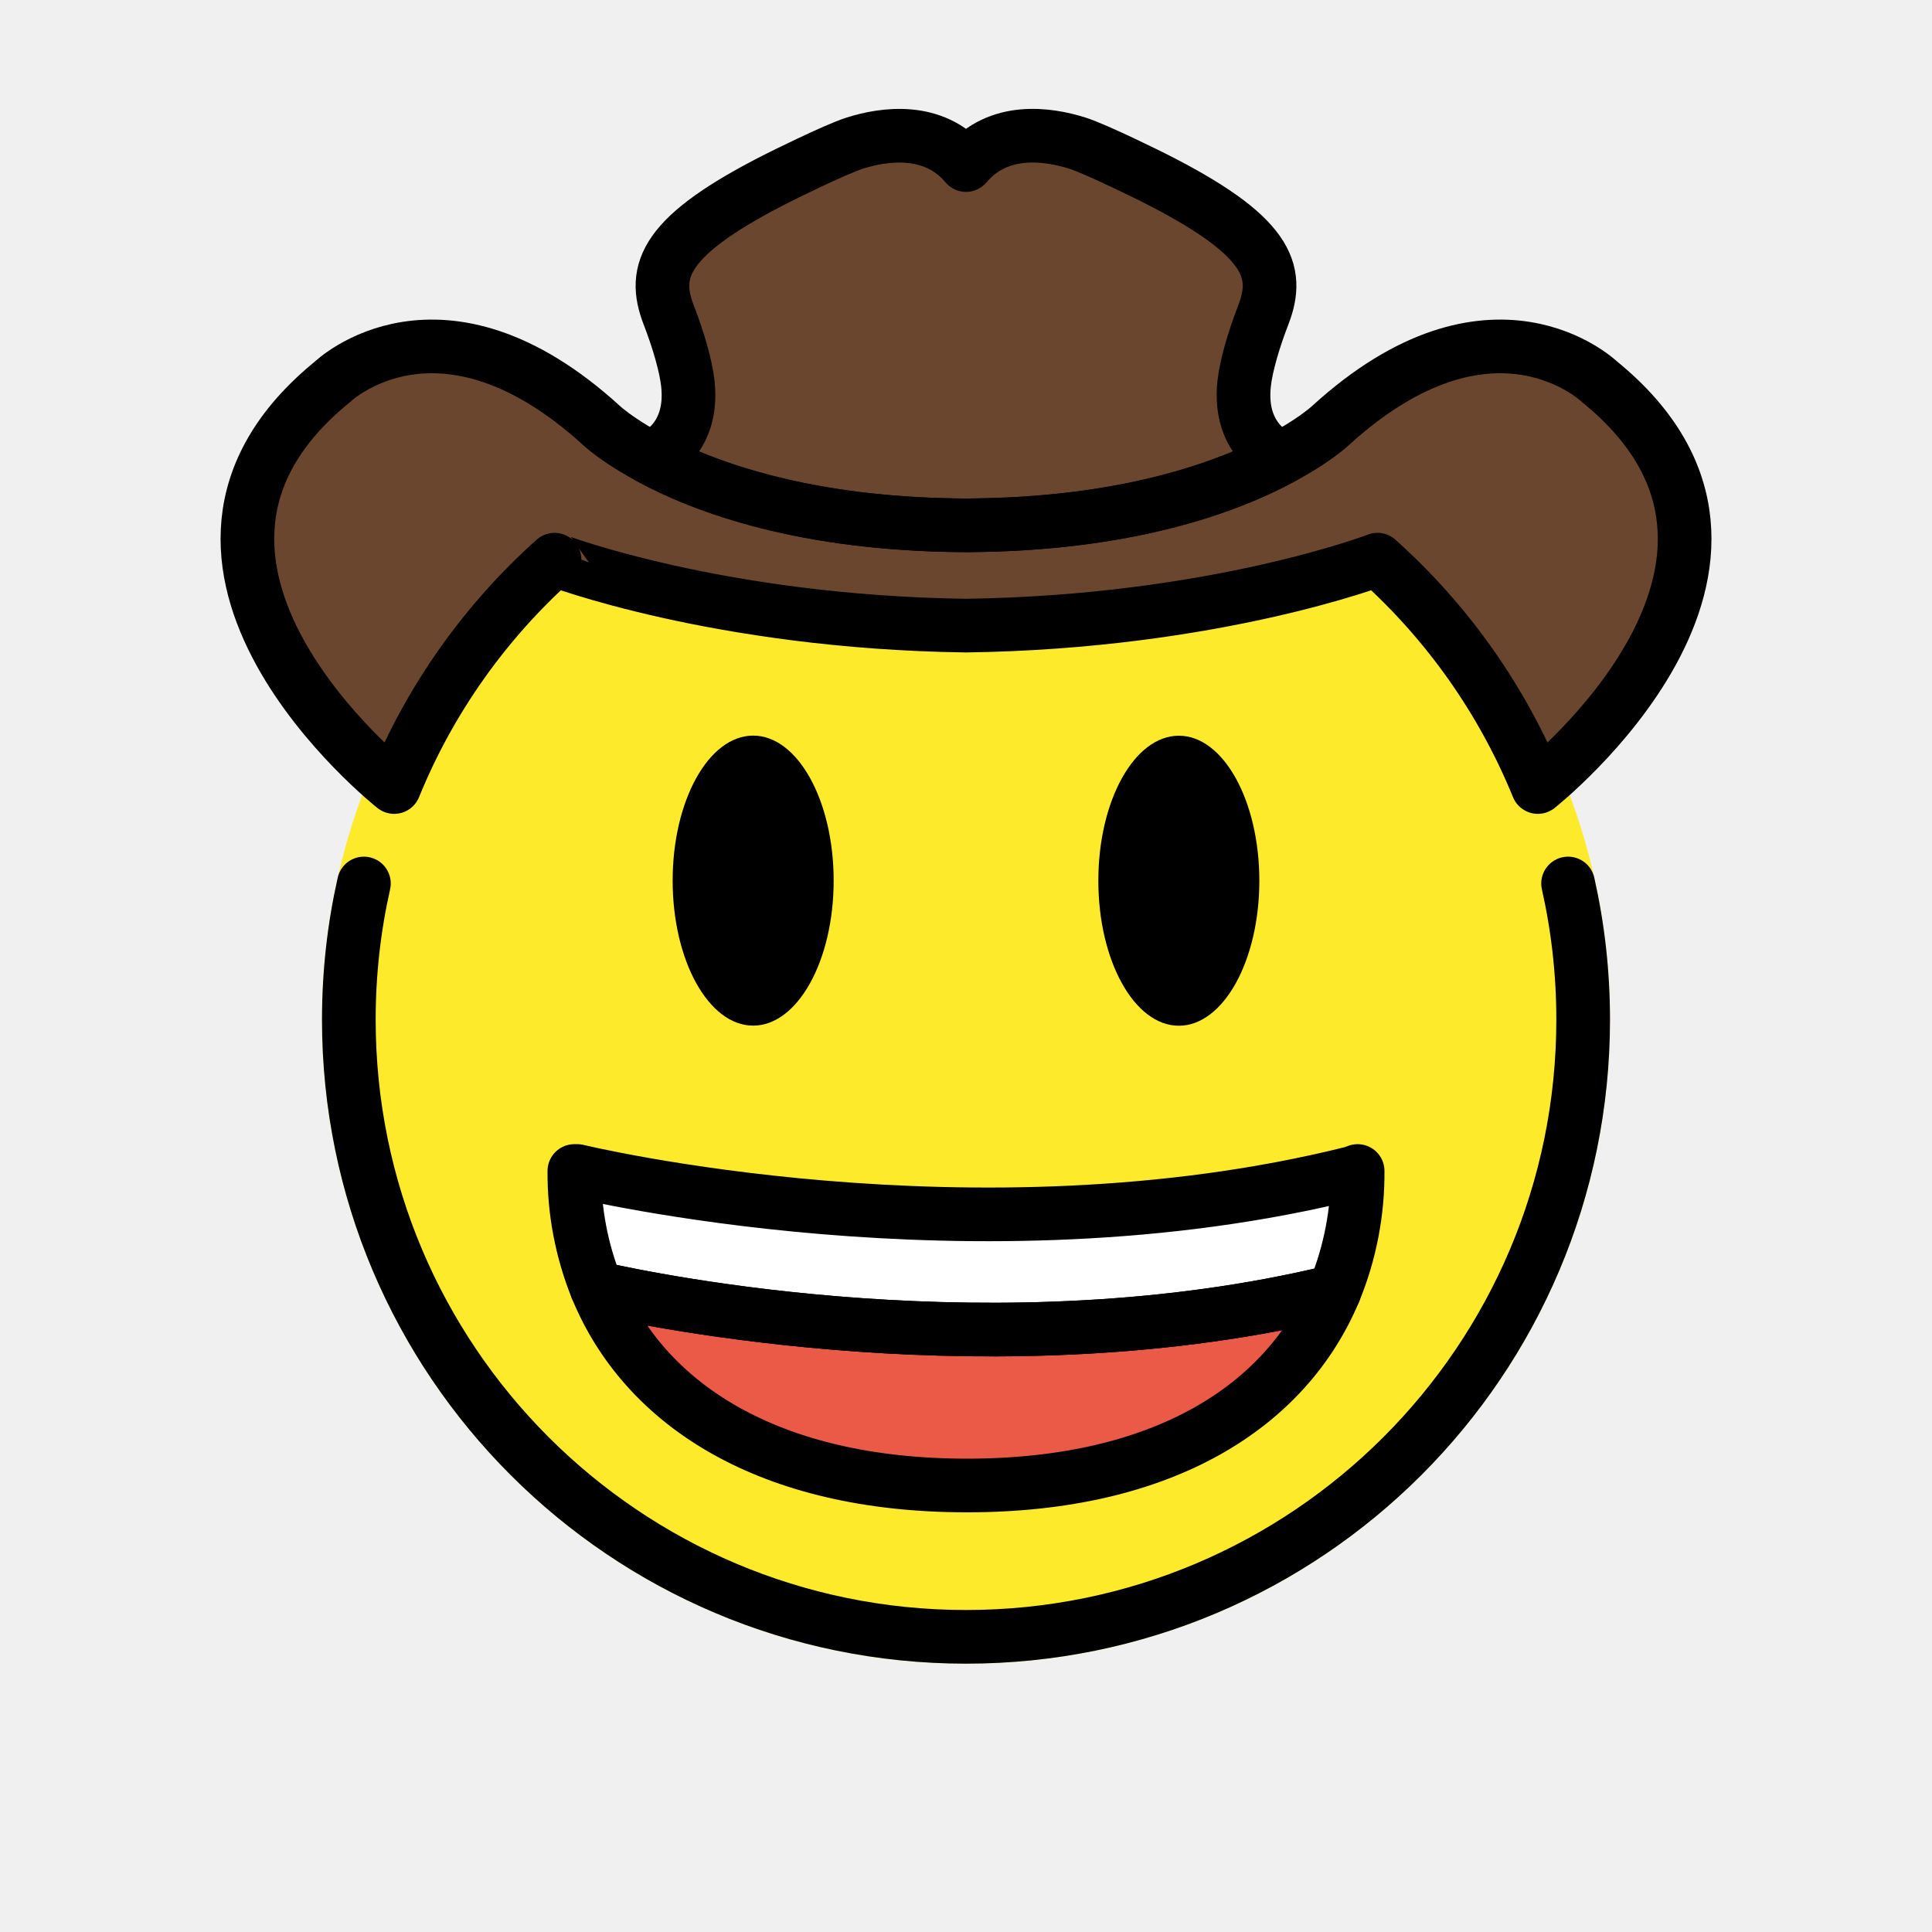
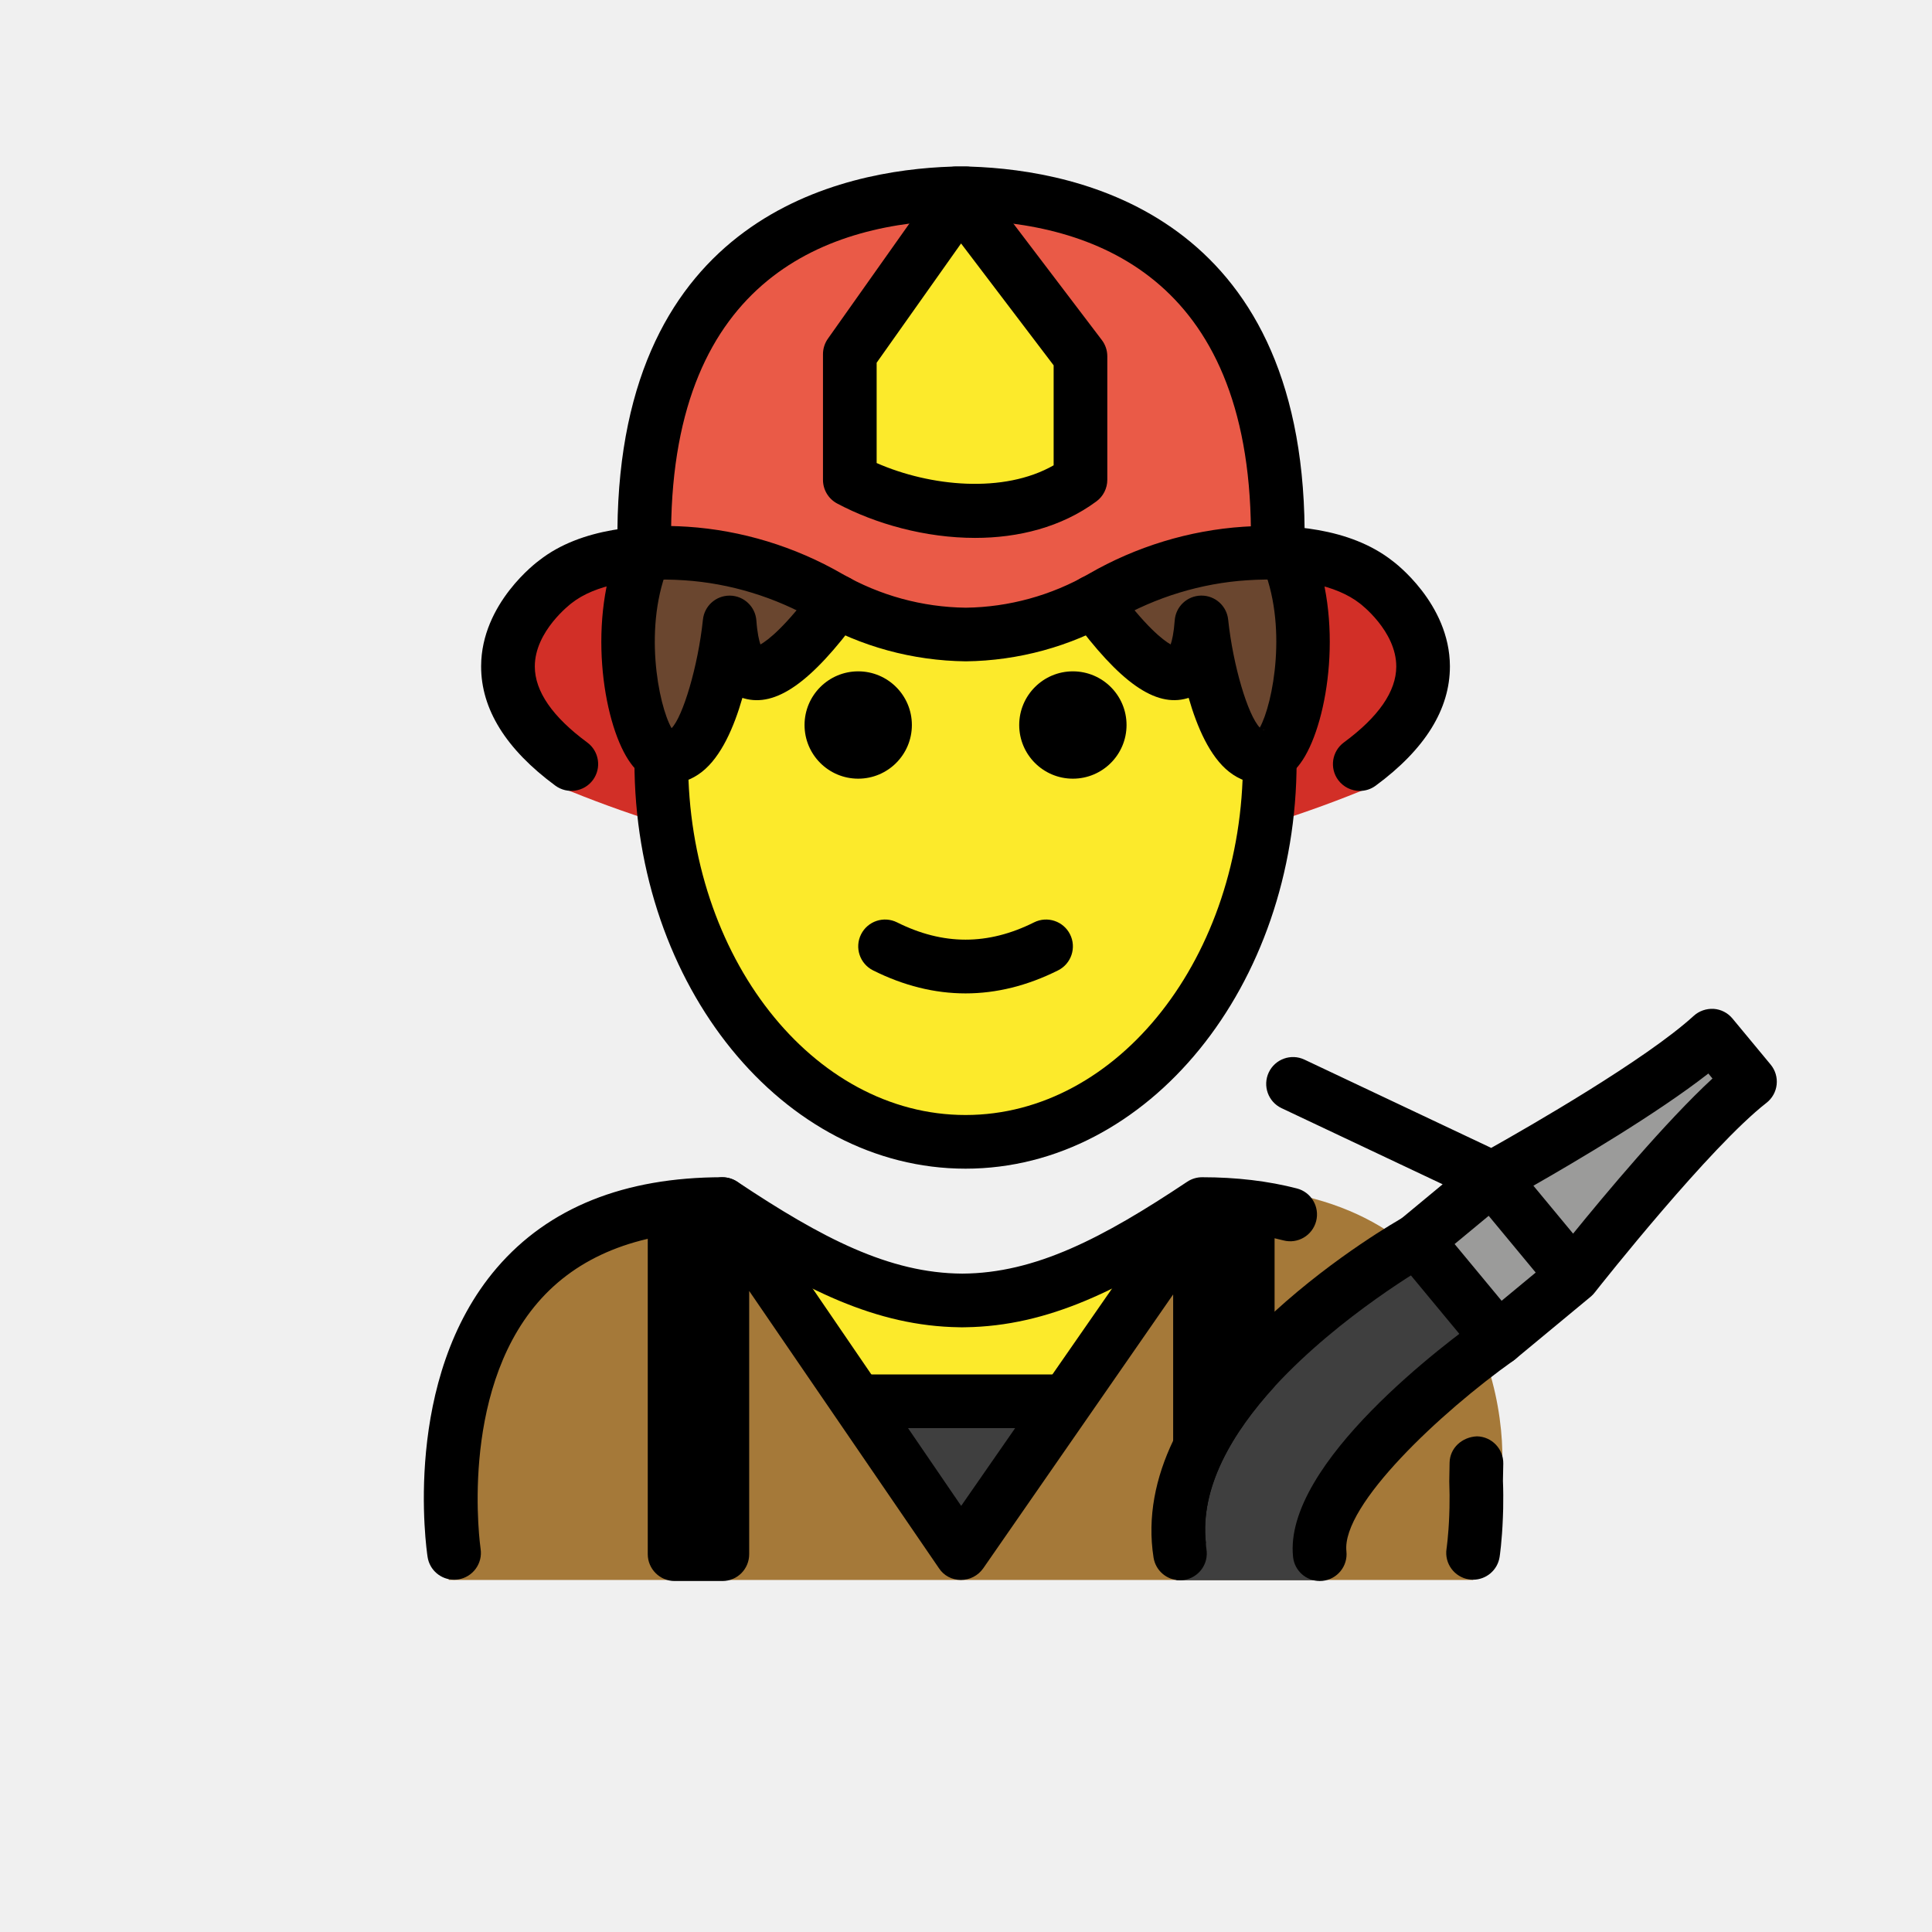
- <svg xmlns="http://www.w3.org/2000/svg" id="emoji" viewBox="0 0 72 72">
+ <svg xmlns="http://www.w3.org/2000/svg" id="emoji" viewBox="0 0 72 72" version="1.1">
  <g id="color">
-     <circle cx="36" cy="38" r="24" fill="#FCEA2B" />
-     <path fill="#6A462F" d="M36,23.315c9.267-0.129,15.335-2.458,15.335-2.458c2.586,2.315,4.645,5.207,5.976,8.473 c0,0,10.595-8.362,2.295-15.105c0,0-4.007-3.859-10.036,1.646c0,0-3.886,3.665-13.569,3.706 c-9.683-0.041-13.569-3.706-13.569-3.706c-6.029-5.505-10.036-1.646-10.036-1.646 C4.095,20.968,14.69,29.33,14.69,29.33c1.33-3.266,3.389-6.158,5.976-8.473 C20.666,20.858,26.733,23.187,36,23.315z" />
-     <path fill="#6A462F" d="M36,19.577c6.052-0.026,9.767-1.428,11.757-2.505c0,0-1.634-0.57-1.39-2.782 c0.072-0.658,0.354-1.628,0.711-2.549c0.639-1.651,0.194-2.969-4.114-5.135c0,0-2.083-1.041-2.82-1.274 C39.06,4.99,37.209,4.712,36,6.151c-1.209-1.438-3.06-1.16-4.143-0.818c-0.738,0.233-2.82,1.274-2.82,1.274 c-4.308,2.166-4.753,3.484-4.114,5.135c0.357,0.921,0.638,1.891,0.711,2.549c0.244,2.211-1.39,2.782-1.39,2.782 C26.233,18.149,29.948,19.552,36,19.577L36,19.577z" />
-     <path fill="#FFFFFF" d="M50.595,43.64c0.012,1.54-0.284,3.066-0.87,4.49c-12.49,3.03-25.43,0.34-27.49-0.13 c-0.559-1.385-0.841-2.866-0.83-4.36h0.11c0,0,14.8,3.59,28.89,0.07L50.595,43.64z" />
-     <path fill="#EA5A47" d="M49.725,48.13c-1.79,4.27-6.35,7.23-13.69,7.23c-7.41,0-12.03-3.03-13.8-7.36 C24.295,48.47,37.235,51.16,49.725,48.13z" />
+     <path fill="#A57939" d="M16.725,58.881c0,0-2-13.5,10-13.5c3.192,2.128,5.926,3.598,9,3.592H35.6 c3.074,0.006,5.708-2.564,8.9-4.692c10.068-0.586,11.802,7.479,11.449,10.887c-0.196,1.893-1.118,3.683-1.049,3.713" />
+     <polygon fill="#3F3F3F" points="39.701,52.703 35.811,58.574 31.981,52.703" />
+     <path fill="#D22F27" d="M51.8,21.878c-1.242-1.028-3.175-1.284-5.037-1.156c-1.938,0.134-3.831,0.747-5.512,1.773 c-1.687,1.03-3.515,1.502-5.273,1.523c-1.757-0.022-3.585-0.494-5.272-1.523 c-1.681-1.026-3.575-1.639-5.512-1.773c-1.861-0.128-3.794,0.129-5.037,1.156c0,0-4.486,3.444,0.62,7.412 c10.134,4.227,20.268,4.227,30.402,0C56.286,25.323,51.8,21.878,51.8,21.878z" />
+     <path fill="#EA5A47" d="M35.761,7.2c0.069,0,0.14,0.005,0.209,0.006C36.039,7.205,36.11,7.2,36.179,7.2H35.761z" />
+     <path fill="#EA5A47" d="M35.97,7.206c-5.428,0.062-11.719,2.573-11.803,12.543l-0.28,0.899 c0.599-0.056,1.218-0.061,1.829-0.021c1.873,0.122,3.703,0.684,5.327,1.624c1.631,0.943,3.397,1.375,5.096,1.395 c1.698-0.02,3.465-0.452,5.096-1.395c1.625-0.939,3.455-1.501,5.327-1.624c0.506-0.033,1.017-0.034,1.518-0.004 l-0.306-0.875C47.689,9.779,41.398,7.268,35.97,7.206z" />
+     <path fill="#9B9B9A" d="M63.661,38.592l1.43,1.72c-2.29,1.78-6.58,7.24-6.58,7.24l-3.03-3.65 C55.481,43.902,61.411,40.652,63.661,38.592z" />
+     <rect x="53.763" y="44.521" width="3.65" height="4.744" transform="matrix(0.7694 -0.6387 0.6387 0.7694 -17.1349 46.3176)" fill="#9B9B9A" />
+     <path fill="#3F3F3F" d="M52.671,46.232l3.03,3.65c0,0-6.98,5.92-6.65,9.01h-5.21 C42.871,52.762,52.671,46.232,52.671,46.232z" />
+     <path fill="#FCEA2B" d="M31.67,17.882v-4.682l4.117-5.818l4.479,5.896v4.604 C37.731,19.749,33.89,19.063,31.67,17.882z" />
  </g>
-   <g id="hair" />
-   <g id="skin" />
+   <g id="skin">
+     <path fill="#FCEA2B" d="M44.661,45.044l0.06,0.09l-5.02,7.57h-7.72l-5.06-7.75c3.15,2.1,5.86,3.56,8.88,3.59 c0.01,0,0.02,0,0.03,0h0.09C38.901,48.514,41.571,47.093,44.661,45.044z" />
+     <path fill="#FCEA2B" d="M35.761,23.646c2.841,0,9.402-3.096,9.402-3.096c1.223,2.262,1.937,4.989,1.937,7.924 c0,7.828-5.077,14.173-11.339,14.173s-11.339-6.346-11.339-14.173c0-2.915,0.704-5.624,1.911-7.877 C26.333,20.597,32.92,23.646,35.761,23.646z" />
+   </g>
+   <g id="hair">
+     <path fill="#6A462F" d="M30.981,22.422c-1.419,1.934-3.748,4.478-4.013,0.773c0,0-0.548,5.266-2.397,5 c-0.957-0-2.139-4.445-0.756-7.598" />
+     <path fill="#6A462F" d="M47.707,20.598c1.382,3.153,0.2,7.598-0.756,7.598c-1.848,0.266-2.397-5-2.397-5 c-0.265,3.705-2.594,1.16-4.013-0.773" />
+   </g>
  <g id="skin-shadow" />
  <g id="line">
-     <ellipse cx="28.068" cy="32.818" rx="3" ry="5.404" />
-     <ellipse cx="43.932" cy="32.822" rx="3" ry="5.404" />
-     <path fill="none" stroke="#000000" stroke-linecap="round" stroke-linejoin="round" stroke-miterlimit="10" stroke-width="2" d="M58.438,32.925C58.806,34.558,59,36.256,59,38c0,12.703-10.297,23-23,23S13,50.703,13,38 c0-1.744,0.194-3.442,0.562-5.075" />
-     <path fill="none" stroke="#000000" stroke-linecap="round" stroke-linejoin="round" stroke-miterlimit="10" stroke-width="2" d="M36,23.315c9.267-0.129,15.335-2.458,15.335-2.458c2.586,2.315,4.645,5.207,5.976,8.473 c0,0,10.595-8.362,2.295-15.105c0,0-4.007-3.859-10.036,1.646c0,0-3.886,3.665-13.569,3.706 c-9.683-0.041-13.569-3.706-13.569-3.706c-6.029-5.505-10.036-1.646-10.036-1.646 C4.095,20.968,14.69,29.33,14.69,29.33c1.33-3.266,3.389-6.158,5.976-8.473 C20.666,20.858,26.733,23.187,36,23.315z" />
-     <path fill="none" stroke="#000000" stroke-linecap="round" stroke-linejoin="round" stroke-miterlimit="10" stroke-width="2" d="M36,19.577c6.052-0.026,9.767-1.428,11.757-2.505c0,0-1.634-0.57-1.39-2.782c0.072-0.658,0.354-1.628,0.711-2.549 c0.639-1.651,0.194-2.969-4.114-5.135c0,0-2.083-1.041-2.82-1.274C39.06,4.99,37.209,4.712,36,6.151 c-1.209-1.438-3.06-1.16-4.143-0.818c-0.738,0.233-2.82,1.274-2.82,1.274 c-4.308,2.166-4.753,3.484-4.114,5.135c0.357,0.921,0.638,1.891,0.711,2.549c0.244,2.211-1.39,2.782-1.39,2.782 C26.233,18.149,29.948,19.552,36,19.577L36,19.577z" />
-     <path fill="none" stroke="#000000" stroke-linecap="round" stroke-linejoin="round" stroke-width="2" d="M50.595,43.64 c0.012,1.54-0.284,3.066-0.87,4.49c-12.49,3.03-25.43,0.34-27.49-0.13c-0.559-1.385-0.841-2.866-0.83-4.36h0.11 c0,0,14.8,3.59,28.89,0.07L50.595,43.64z" />
-     <path fill="none" stroke="#000000" stroke-linecap="round" stroke-linejoin="round" stroke-width="2" d="M49.725,48.13 c-1.79,4.27-6.35,7.23-13.69,7.23c-7.41,0-12.03-3.03-13.8-7.36C24.295,48.47,37.235,51.16,49.725,48.13z" />
+     <path d="M41.983,27.019c0,1.105-0.896,2-2,2s-2-0.895-2-2c0-1.103,0.896-2,2-2S41.983,25.915,41.983,27.019" />
+     <path d="M33.983,27.019c0,1.105-0.896,2-2,2s-2-0.895-2-2c0-1.103,0.896-2,2-2S33.983,25.915,33.983,27.019" />
+     <path d="M35.983,37.021c-1.152,0-2.304-0.286-3.447-0.858c-0.494-0.247-0.694-0.848-0.447-1.342 c0.247-0.494,0.846-0.694,1.342-0.447c1.718,0.859,3.388,0.859,5.105,0c0.495-0.247,1.095-0.046,1.342,0.447 c0.247,0.494,0.047,1.095-0.447,1.342C38.287,36.735,37.135,37.021,35.983,37.021z" />
+     <path d="M35.983,43.553c-6.804,0-12.339-6.807-12.339-15.173c0-0.552,0.447-1,1-1c0.553,0,1,0.448,1,1 c0,7.264,4.638,13.173,10.339,13.173c5.7,0,10.338-5.909,10.338-13.173c0-0.552,0.447-1,1-1s1,0.448,1,1 C48.321,36.746,42.786,43.553,35.983,43.553z" />
+     <path d="M16.921,58.871c-0.484,0-0.91-0.352-0.986-0.847c-0.041-0.27-0.973-6.633,2.581-10.775 c1.923-2.241,4.751-3.377,8.407-3.377c0.197,0,0.391,0.059,0.555,0.168c3.153,2.102,5.66,3.409,8.383,3.424 c2.724-0.014,5.23-1.321,8.383-3.424c0.164-0.109,0.357-0.168,0.555-0.168c1.275,0,2.464,0.141,3.533,0.418 c0.534,0.139,0.855,0.684,0.717,1.219c-0.139,0.534-0.685,0.858-1.219,0.717 c-0.824-0.213-1.742-0.331-2.734-0.351c-3.309,2.185-6.025,3.545-9.126,3.588c-0.021,0.001-0.043,0.001-0.065,0.001 c-0.008,0-0.014,0-0.021,0h-0.046c-0.016-0.001-0.027-0.001-0.042,0c-0.015,0-0.029,0-0.044-0.001 c-3.099-0.043-5.816-1.403-9.126-3.588c-2.897,0.057-5.11,0.954-6.586,2.669c-2.956,3.437-2.138,9.12-2.129,9.178 c0.083,0.545-0.292,1.055-0.838,1.139C17.023,58.868,16.972,58.871,16.921,58.871z" />
+     <path d="M36.339,20.046c-1.852,0-3.708-0.52-5.139-1.281c-0.326-0.173-0.53-0.513-0.53-0.883v-4.683 c0-0.207,0.065-0.409,0.184-0.578l4.117-5.818c0.185-0.26,0.481-0.417,0.8-0.422 c0.324-0.015,0.621,0.142,0.812,0.395l4.479,5.896c0.133,0.174,0.204,0.387,0.204,0.605v4.604 c0,0.318-0.151,0.617-0.407,0.805C39.546,19.654,37.944,20.046,36.339,20.046z M32.67,17.256 c1.993,0.875,4.731,1.149,6.596,0.085v-3.726l-3.45-4.542l-3.146,4.445V17.256z" />
+     <path d="M47.5,45.07v6.6c-1.57,1.72-2.79,3.76-2.56,5.84c-0.15,0.04-0.3,0.04-0.45,0c-0.45-0.11-0.77-0.51-0.77-0.97v-8.3 l-7.08,10.21c-0.19,0.27-0.5,0.43-0.83,0.43s-0.64-0.16-0.82-0.44l-7.07-10.33v9.81c0,0.55-0.44,1-1,1h-1.78c-0.55,0-1-0.45-1-1 v-12.87c0-0.55,0.45-1,1-1c0.36,0,0.67,0.18,0.85,0.46c0.11-0.28,0.34-0.5,0.64-0.59c0.41-0.13,0.87,0.03,1.12,0.39l8.07,11.81 l8.08-11.64c0.25-0.36,0.7-0.52,1.12-0.39c0.26,0.09,0.48,0.27,0.59,0.51c0.17-0.31,0.5-0.53,0.89-0.53 C47.05,44.07,47.5,44.52,47.5,45.07z" />
+     <path d="M39.702,53.222h-7.719c-0.553,0-1-0.447-1-1c0-0.553,0.447-1,1-1h7.719c0.553,0,1,0.447,1,1 C40.702,52.774,40.255,53.222,39.702,53.222z" />
+     <path d="M47.618,20.748c-0.549,0-0.995-0.442-1-0.992c-0.08-9.418-5.869-11.499-10.804-11.556 c-4.935,0.057-10.724,2.138-10.804,11.556c-0.005,0.552-0.466,1.013-1.009,0.992 c-0.552-0.005-0.996-0.456-0.991-1.008C23.11,8.068,31.354,6.34,35.472,6.209 c0.044-0.006,0.089-0.009,0.134-0.009h0.418c0.045,0,0.09,0.003,0.134,0.009 c4.118,0.131,12.361,1.859,12.461,13.531c0.005,0.552-0.44,1.004-0.991,1.008 C47.624,20.748,47.621,20.748,47.618,20.748z" />
+     <path d="M47.037,29.206c-0.435,0-0.855-0.149-1.226-0.439c-0.723-0.564-1.201-1.675-1.513-2.76 c-0.018,0.005-0.035,0.011-0.054,0.016c-1.185,0.346-2.51-0.585-4.288-3.01 c-0.326-0.445-0.23-1.071,0.215-1.398c0.446-0.326,1.071-0.23,1.398,0.215c1.119,1.526,1.774,2.025,2.058,2.186 c0.052-0.152,0.117-0.425,0.151-0.892c0.036-0.517,0.462-0.919,0.981-0.928c0.006,0,0.012,0,0.017,0 c0.511,0,0.941,0.386,0.994,0.895c0.181,1.712,0.733,3.561,1.179,4.025c0.49-0.878,1.065-3.836,0.065-6.118 c-0.222-0.506,0.009-1.096,0.515-1.317c0.51-0.22,1.096,0.01,1.317,0.515c1.246,2.844,0.665,6.651-0.3,8.128 c-0.436,0.667-0.928,0.846-1.289,0.869C47.184,29.201,47.11,29.206,47.037,29.206z M47.06,27.205 c0.004,0.002,0.009,0.004,0.014,0.006c0.046-0.006,0.051-0.016,0.098-0.016 C47.132,27.196,47.095,27.199,47.06,27.205z M43.553,24.182L43.553,24.182L43.553,24.182z M43.794,24.09 L43.794,24.09L43.794,24.09z" />
+     <path d="M24.929,29.206c-0.073,0-0.146-0.005-0.22-0.013c-0.361-0.024-0.853-0.202-1.288-0.869 c-0.966-1.478-1.547-5.285-0.3-8.128c0.222-0.505,0.808-0.736,1.317-0.514 c0.506,0.222,0.736,0.812,0.515,1.318c-1.008,2.297-0.417,5.283,0.075,6.137c0.416-0.417,0.986-2.302,1.168-4.044 c0.053-0.51,0.482-0.896,0.994-0.896c0.005,0,0.011,0,0.017,0c0.518,0.009,0.944,0.412,0.981,0.929 c0.034,0.466,0.099,0.74,0.151,0.892c0.283-0.161,0.938-0.66,2.058-2.186c0.327-0.444,0.952-0.542,1.398-0.214 c0.445,0.327,0.541,0.953,0.215,1.398c-1.779,2.424-3.103,3.352-4.289,3.009c-0.018-0.005-0.036-0.011-0.054-0.017 c-0.311,1.085-0.79,2.197-1.513,2.76C25.783,29.057,25.364,29.206,24.929,29.206z M28.414,24.182L28.414,24.182 L28.414,24.182z M28.172,24.09L28.172,24.09L28.172,24.09z" />
+     <path d="M50.676,29.475c-0.308,0-0.61-0.142-0.807-0.407c-0.327-0.445-0.232-1.071,0.213-1.399 c1.294-0.953,1.951-1.904,1.953-2.828c0.002-1.327-1.341-2.34-1.354-2.35c-0.877-0.687-2.363-0.99-4.21-0.866 c-1.706,0.111-3.397,0.627-4.892,1.491c-1.691,0.978-3.622,1.506-5.585,1.53c-1.986-0.023-3.917-0.552-5.608-1.53 c-1.495-0.864-3.187-1.38-4.892-1.491c-1.845-0.122-3.334,0.18-4.186,0.848 c-0.037,0.029-1.38,1.042-1.377,2.368c0.002,0.923,0.659,1.875,1.953,2.828c0.445,0.328,0.54,0.954,0.213,1.398 c-0.327,0.445-0.953,0.538-1.399,0.213c-1.841-1.356-2.772-2.854-2.768-4.454c0.007-2.346,2.084-3.884,2.173-3.948 c1.56-1.223,3.867-1.355,5.521-1.248c2.01,0.132,4.002,0.739,5.762,1.756c1.395,0.806,2.988,1.242,4.607,1.261 c1.596-0.019,3.189-0.455,4.583-1.261c1.76-1.017,3.752-1.624,5.763-1.756c1.654-0.109,3.961,0.023,5.55,1.27 c0.06,0.043,2.137,1.581,2.145,3.927c0.004,1.6-0.927,3.099-2.768,4.454 C51.089,29.411,50.882,29.475,50.676,29.475z" />
+     <path d="M55.83,50.885c-0.288,0-0.573-0.123-0.77-0.362l-3.028-3.654c-0.17-0.204-0.251-0.467-0.227-0.732 c0.025-0.264,0.154-0.507,0.358-0.676l1.6-1.326l-6.003-2.837c-0.499-0.236-0.712-0.832-0.477-1.332 c0.236-0.498,0.829-0.714,1.332-0.476l6.958,3.289c1.402-0.788,5.757-3.287,7.548-4.922 c0.202-0.184,0.471-0.274,0.743-0.26c0.272,0.019,0.526,0.149,0.7,0.36l1.422,1.716 c0.173,0.208,0.254,0.477,0.225,0.746c-0.029,0.269-0.166,0.515-0.38,0.681c-2.104,1.639-6.141,6.738-6.394,7.06 c-0.038,0.05-0.082,0.098-0.131,0.142l0,0l-0.001,0.001c-0.011,0.01-0.021,0.018-0.033,0.028l-2.806,2.324 C56.28,50.81,56.055,50.885,55.83,50.885z M54.209,46.362l1.752,2.114l1.27-1.052l-1.752-2.114L54.209,46.362z M57.145,44.188l1.48,1.786c1.176-1.448,3.451-4.173,5.194-5.781l-0.154-0.186 C61.751,41.502,58.735,43.28,57.145,44.188z" />
+     <path d="M53.29,47.1c-0.06,0.03-3.34,1.91-5.79,4.57c-1.57,1.72-2.79,3.76-2.56,5.84c0,0.07,0.01,0.15,0.02,0.22 c0.09,0.55-0.28,1.06-0.83,1.15c-0.05,0.01-0.1,0.01-0.16,0.01c-0.48,0-0.9-0.35-0.98-0.84c-0.24-1.52,0.08-3,0.73-4.36 c0.86-1.83,2.31-3.47,3.78-4.81c2.28-2.08,4.61-3.41,4.81-3.52c0.48-0.27,1.09-0.1,1.36,0.38 C53.94,46.22,53.77,46.83,53.29,47.1z" />
+     <path d="M49.182,58.919c-0.505,0-0.938-0.381-0.993-0.893c-0.374-3.495,5.817-8.074,7.062-8.956 c0.451-0.32,1.075-0.215,1.393,0.237c0.319,0.45,0.214,1.074-0.237,1.394c-2.698,1.915-6.415,5.387-6.23,7.112 c0.059,0.55-0.339,1.042-0.888,1.101C49.253,58.917,49.217,58.919,49.182,58.919z" />
+     <path d="M54.898,58.871c-0.051,0-0.102-0.003-0.152-0.011c-0.546-0.084-0.921-0.594-0.838-1.139 c0-0.005,0.072-0.485,0.101-1.239l0.009-0.3c0.007-0.299,0.005-0.626-0.008-0.978l0.012-0.695 c0.011-0.553,0.471-0.957,1.02-0.981c0.553,0.011,0.991,0.468,0.981,1.02l-0.013,0.639 c0.014,0.338,0.016,0.704,0.009,1.034l-0.011,0.336c-0.033,0.879-0.118,1.443-0.122,1.467 C55.809,58.519,55.383,58.871,54.898,58.871z" />
  </g>
</svg>
